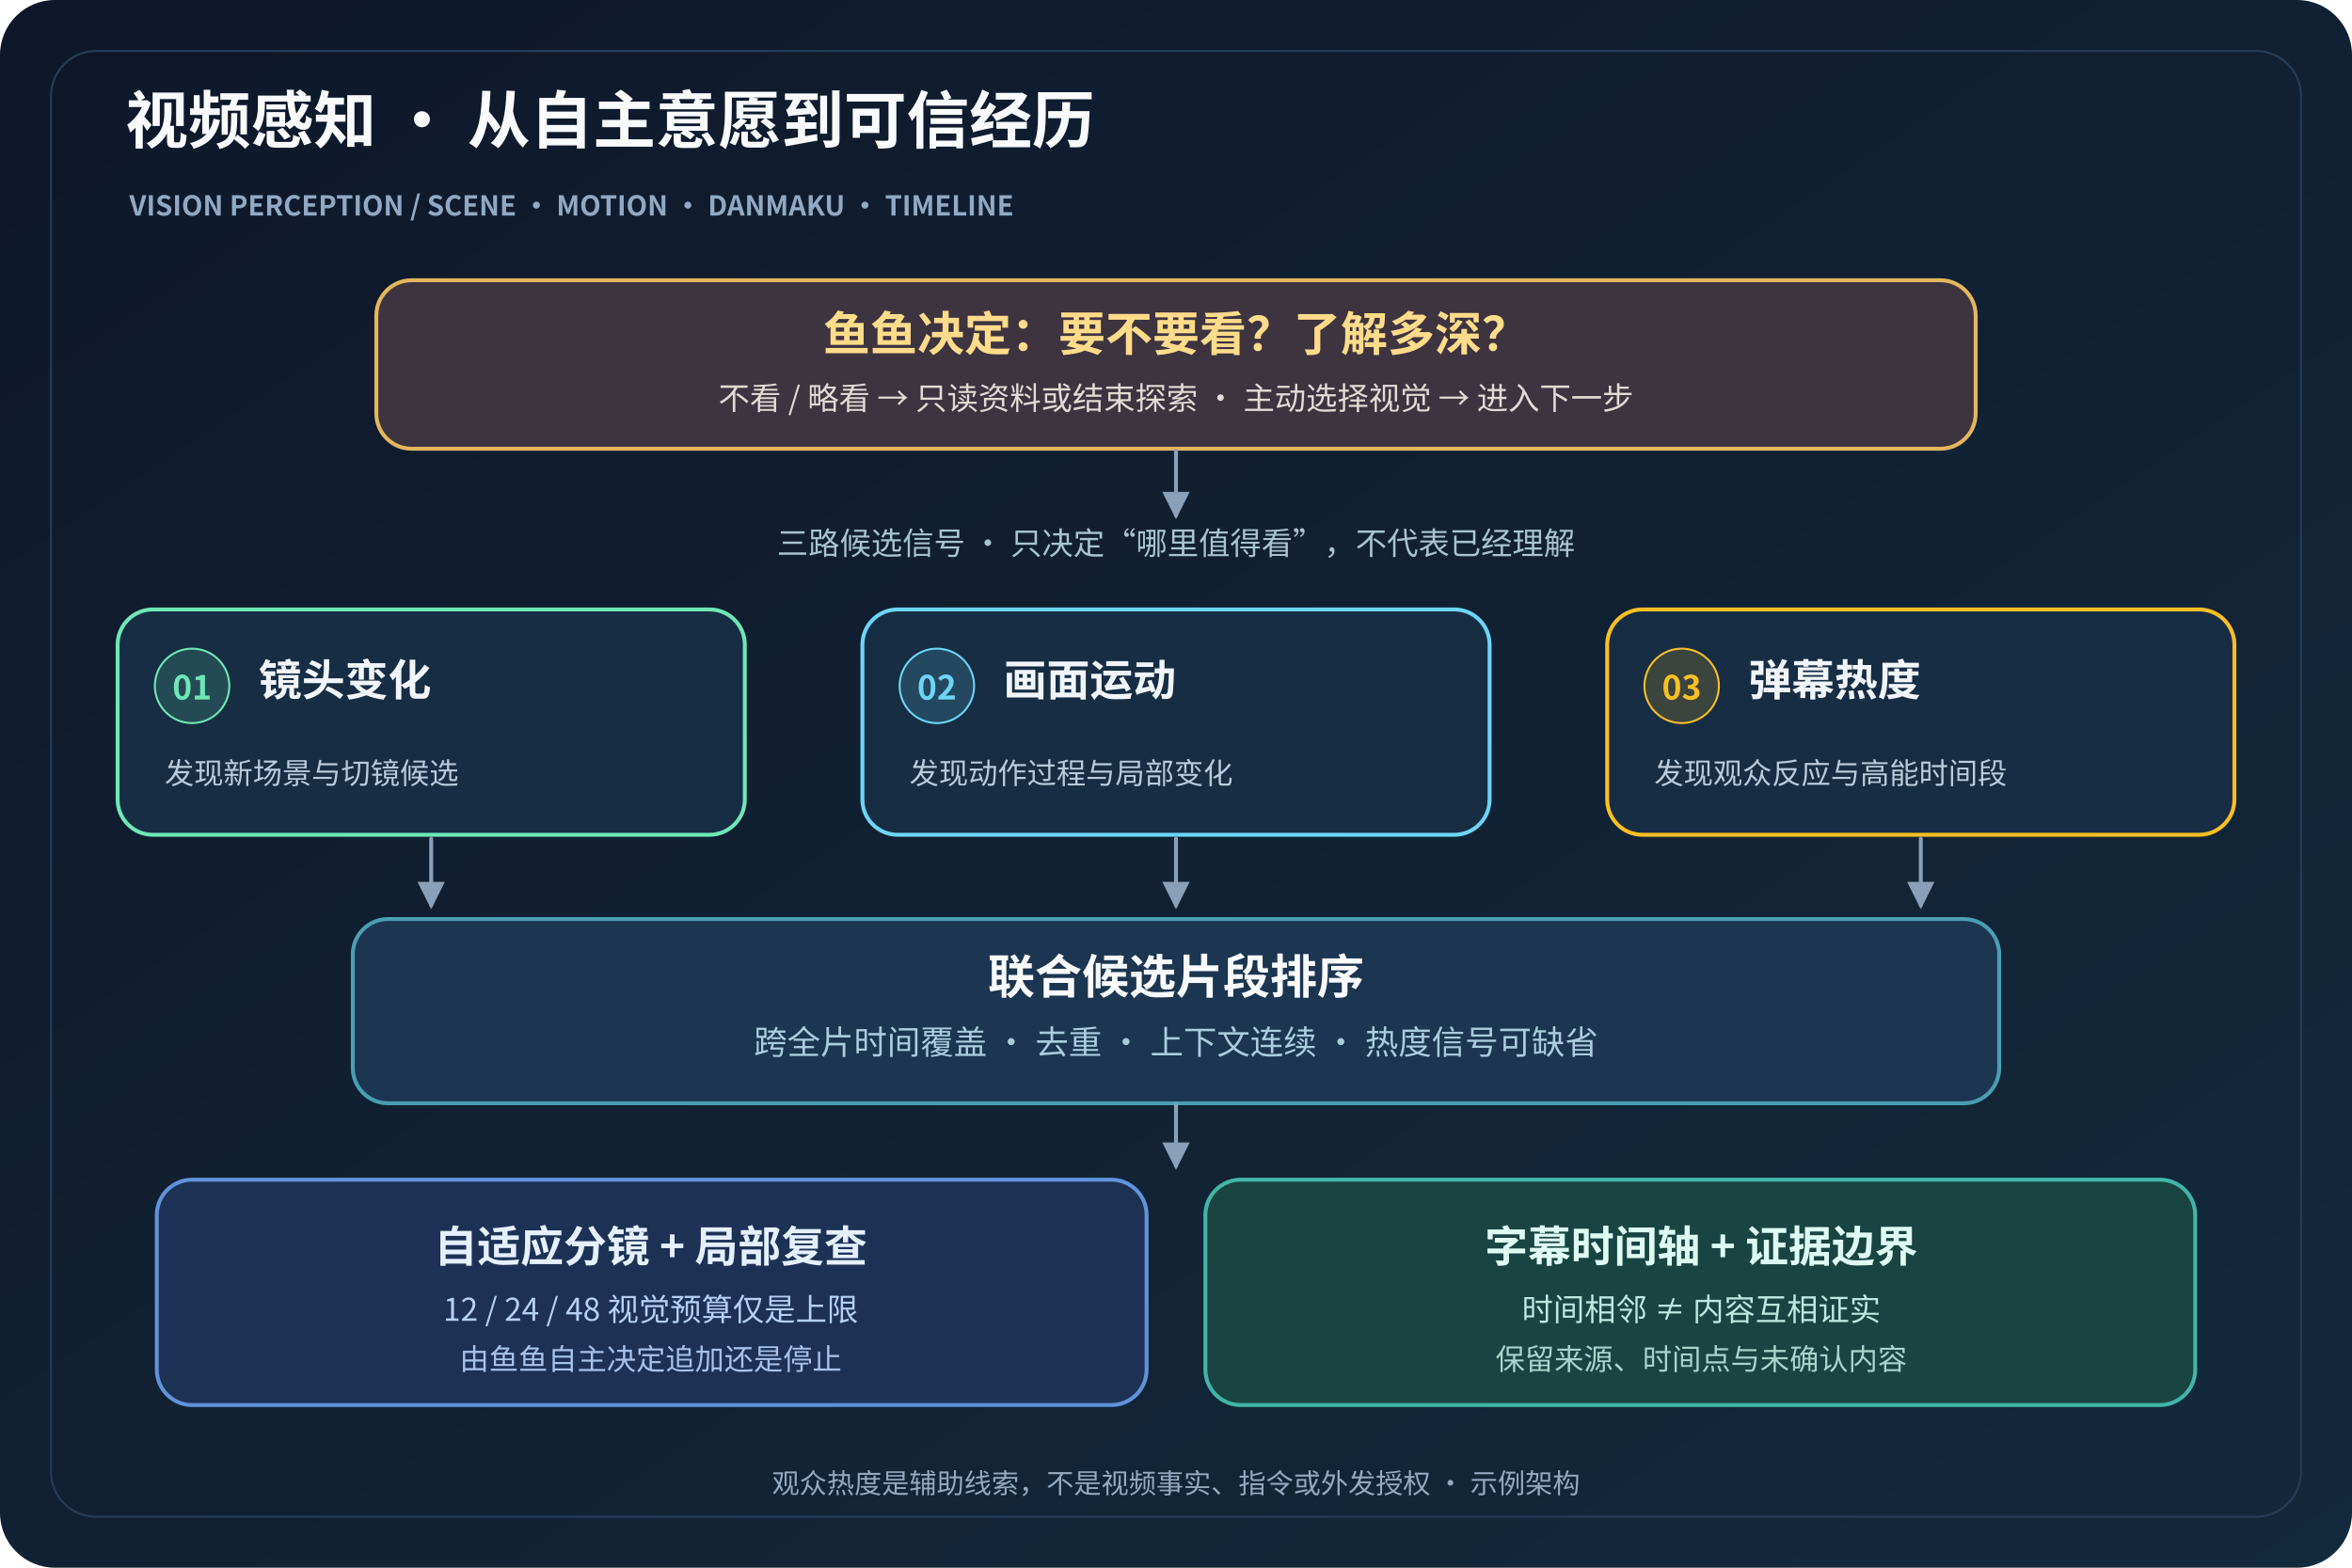
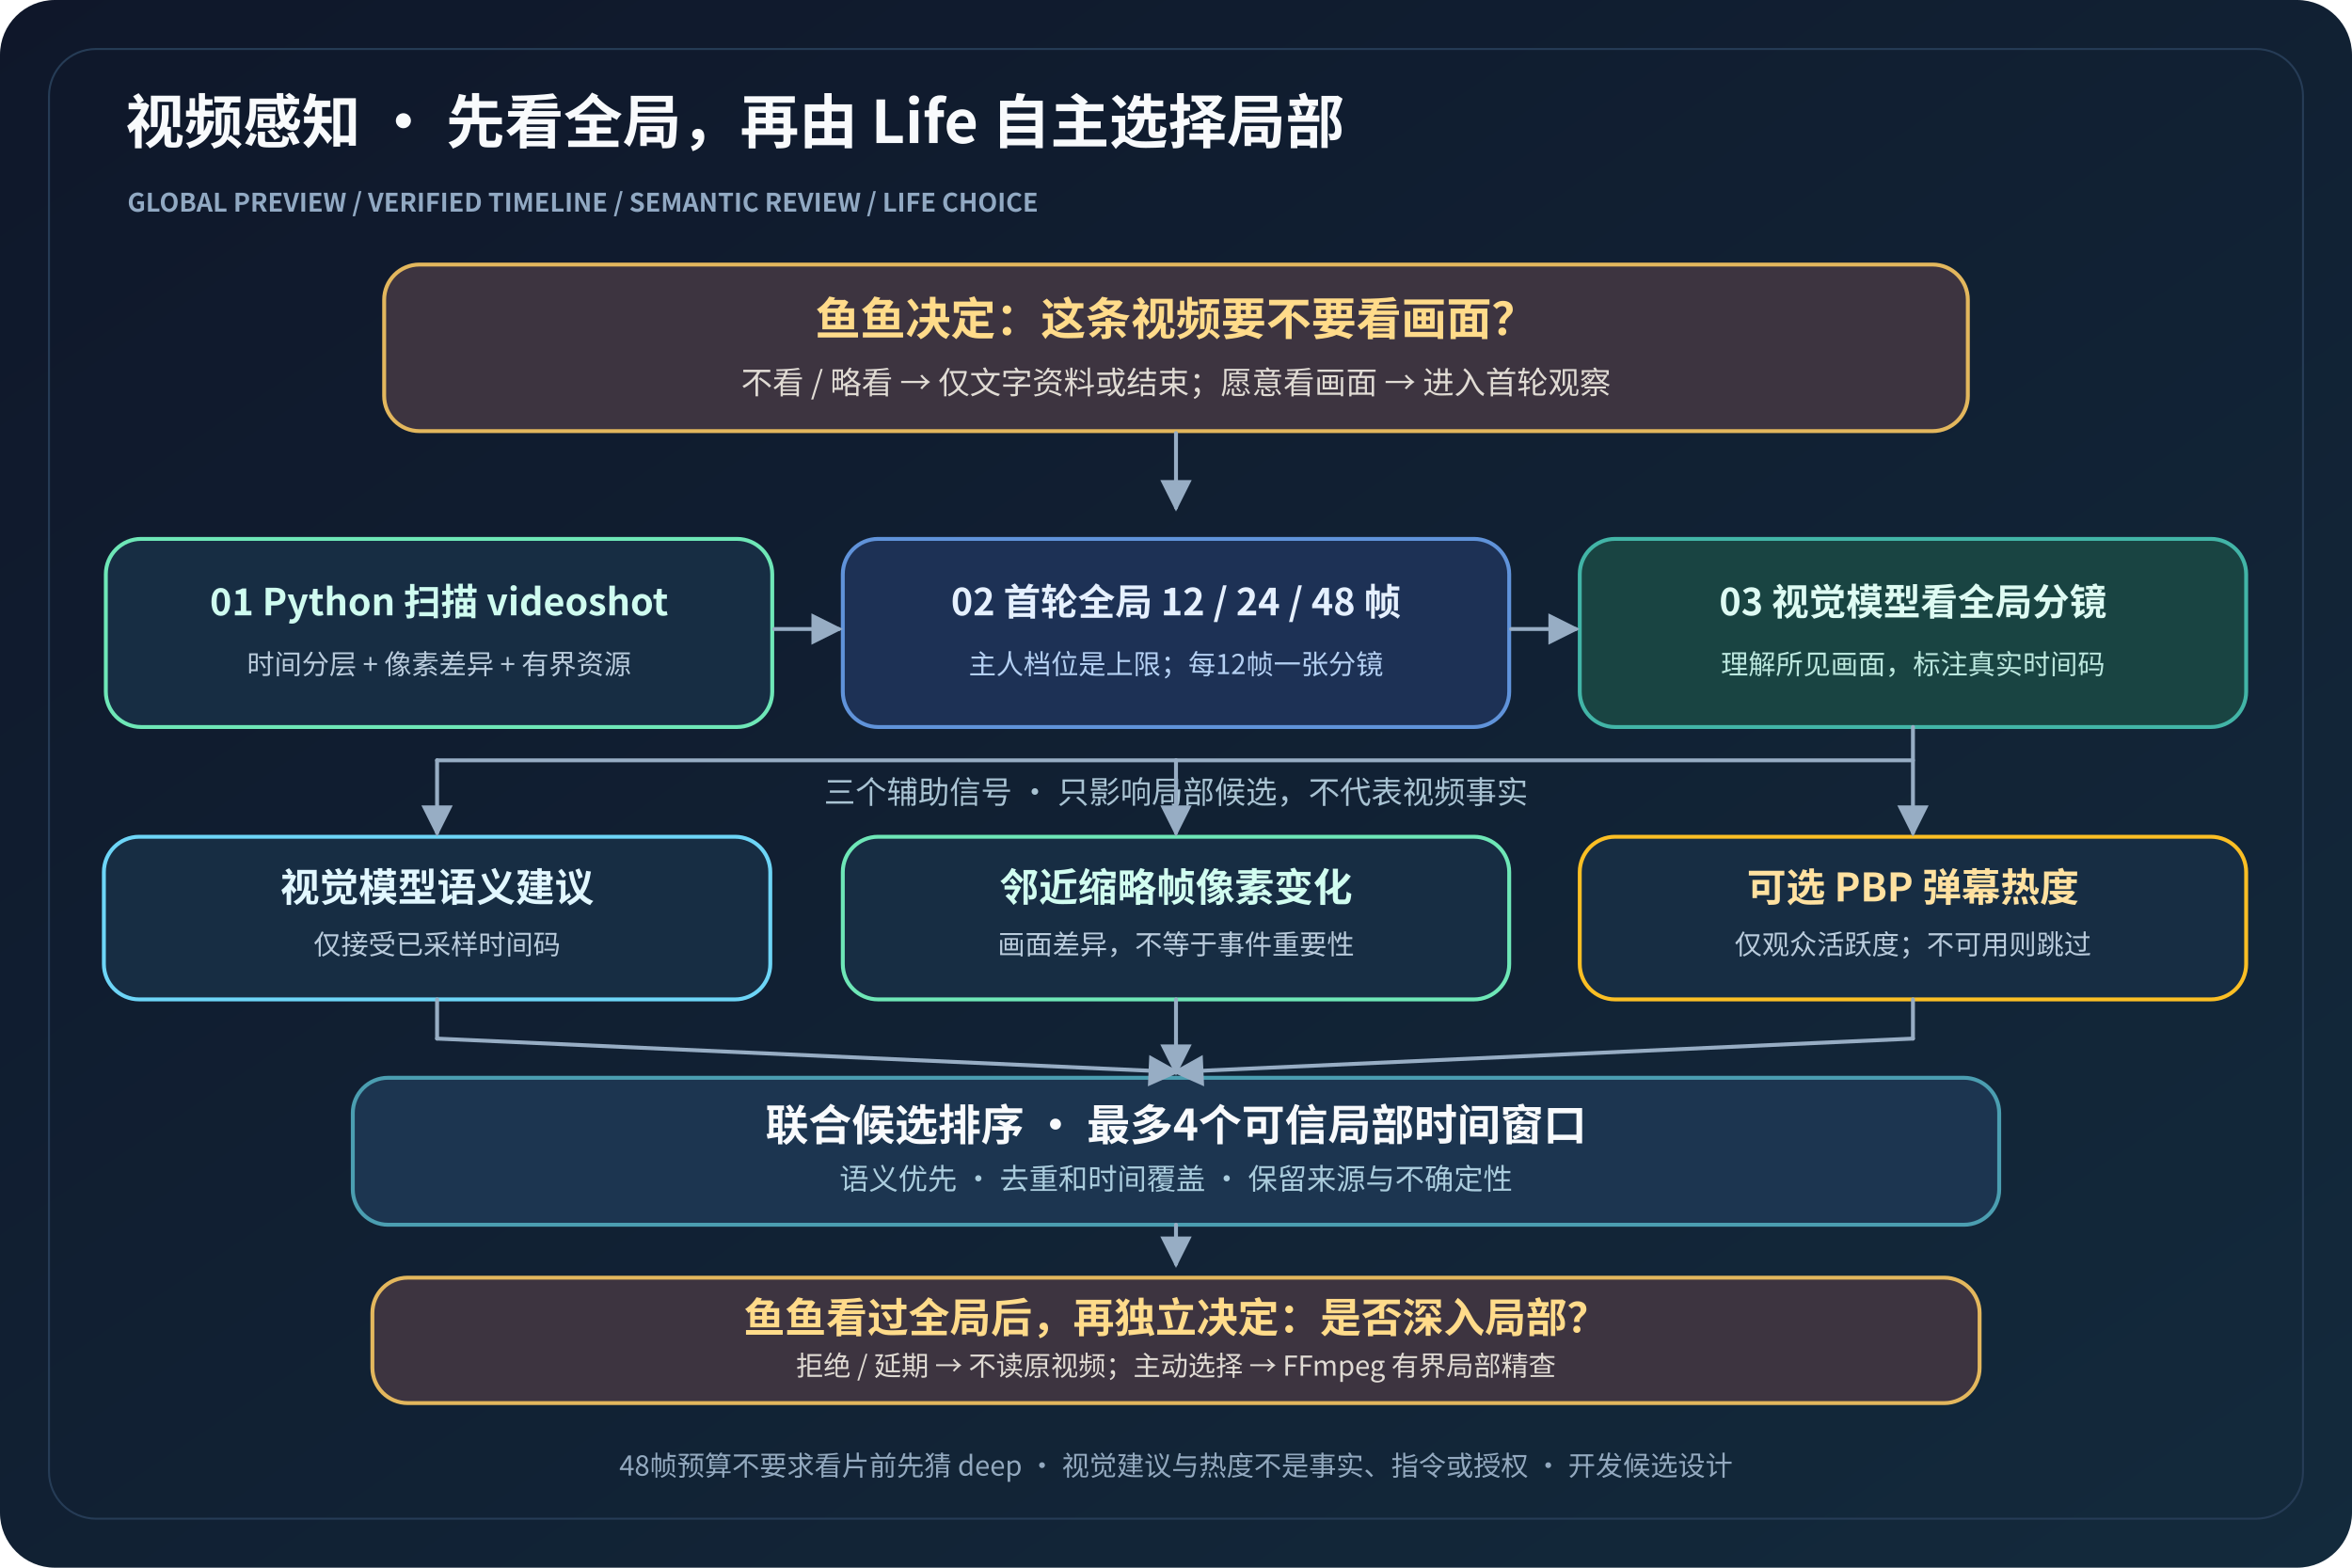
<svg xmlns="http://www.w3.org/2000/svg" viewBox="0 0 1200 800" width="1200" height="800" role="img" aria-labelledby="vtitle vdesc">
  <defs>
-     <marker id="arrow" markerWidth="7" markerHeight="7" refX="6" refY="3.5" orient="auto">
-       <path d="M0 0 L7 3.5 L0 7 Z" fill="#8AA0B8" />
-     </marker>
    <linearGradient id="bg" x1="0" y1="0" x2="1" y2="1">
      <stop stop-color="#0F172A" />
      <stop offset="1" stop-color="#132A3C" />
    </linearGradient>
+     <marker id="a" markerWidth="8" markerHeight="8" refX="7" refY="4" orient="auto">
+       <path d="M0 0 L8 4 L0 8Z" fill="#97ADC4" />
+     </marker>
  </defs>
  <rect width="1200" height="800" rx="28" fill="url(#bg)" />
-   <rect x="26" y="26" width="1148" height="748" rx="23" fill="none" stroke="#263C56" />
-   <text x="64" y="73" font-family="Noto Sans CJK SC,Microsoft YaHei,PingFang SC,sans-serif" font-size="32" font-weight="700" text-anchor="start" fill="#F8FAFC">视频感知 · 从自主意愿到可信经历</text>
-   <text x="66" y="110" font-family="Noto Sans CJK SC,Microsoft YaHei,PingFang SC,sans-serif" font-size="14" font-weight="600" text-anchor="start" fill="#91A9C3">VISION PERCEPTION  /  SCENE · MOTION · DANMAKU · TIMELINE</text>
-   <rect x="192" y="143" width="816" height="86" rx="18" fill="#3D3440" stroke="#E3B75D" stroke-width="2" />
-   <text x="600" y="179" font-family="Noto Sans CJK SC,Microsoft YaHei,PingFang SC,sans-serif" font-size="24" font-weight="700" text-anchor="middle" fill="#FFDB8A">鱼鱼决定：要不要看？了解多深？</text>
-   <text x="600" y="209" font-family="Noto Sans CJK SC,Microsoft YaHei,PingFang SC,sans-serif" font-size="16" font-weight="400" text-anchor="middle" fill="#E0DBD4">不看 / 略看  →  只读资料或结束探索     ·     主动选择视觉  →  进入下一步</text>
-   <path d="M600 230 L600 263" fill="none" stroke="#8AA0B8" stroke-width="2" stroke-linecap="round" marker-end="url(#arrow)" />
-   <text x="600" y="283" font-family="Noto Sans CJK SC,Microsoft YaHei,PingFang SC,sans-serif" font-size="16" font-weight="500" text-anchor="middle" fill="#A9C3D3">三路候选信号 · 只决定“哪里值得看”，不代表已经理解</text>
-   <rect x="60" y="311" width="320" height="115" rx="18" fill="#172D43" stroke="#6EE7B7" stroke-width="2" />
-   <circle cx="98" cy="350" r="19" fill="#6EE7B7" fill-opacity=".16" stroke="#6EE7B7" />
-   <text x="98" y="357" font-family="Noto Sans CJK SC,Microsoft YaHei,PingFang SC,sans-serif" font-size="17" font-weight="700" text-anchor="middle" fill="#6EE7B7">01</text>
-   <text x="132" y="355" font-family="Noto Sans CJK SC,Microsoft YaHei,PingFang SC,sans-serif" font-size="22" font-weight="700" text-anchor="start" fill="#F1F5F9">镜头变化</text>
-   <text x="84" y="400" font-family="Noto Sans CJK SC,Microsoft YaHei,PingFang SC,sans-serif" font-size="15" font-weight="400" text-anchor="start" fill="#B9CBDC">发现新场景与切镜候选</text>
-   <rect x="440" y="311" width="320" height="115" rx="18" fill="#172D43" stroke="#6DD5F7" stroke-width="2" />
-   <circle cx="478" cy="350" r="19" fill="#6DD5F7" fill-opacity=".16" stroke="#6DD5F7" />
-   <text x="478" y="357" font-family="Noto Sans CJK SC,Microsoft YaHei,PingFang SC,sans-serif" font-size="17" font-weight="700" text-anchor="middle" fill="#6DD5F7">02</text>
-   <text x="512" y="355" font-family="Noto Sans CJK SC,Microsoft YaHei,PingFang SC,sans-serif" font-size="22" font-weight="700" text-anchor="start" fill="#F1F5F9">画面运动</text>
-   <text x="464" y="400" font-family="Noto Sans CJK SC,Microsoft YaHei,PingFang SC,sans-serif" font-size="15" font-weight="400" text-anchor="start" fill="#B9CBDC">发现动作过程与局部变化</text>
-   <rect x="820" y="311" width="320" height="115" rx="18" fill="#172D43" stroke="#FBBF24" stroke-width="2" />
-   <circle cx="858" cy="350" r="19" fill="#FBBF24" fill-opacity=".16" stroke="#FBBF24" />
-   <text x="858" y="357" font-family="Noto Sans CJK SC,Microsoft YaHei,PingFang SC,sans-serif" font-size="17" font-weight="700" text-anchor="middle" fill="#FBBF24">03</text>
-   <text x="892" y="355" font-family="Noto Sans CJK SC,Microsoft YaHei,PingFang SC,sans-serif" font-size="22" font-weight="700" text-anchor="start" fill="#F1F5F9">弹幕热度</text>
-   <text x="844" y="400" font-family="Noto Sans CJK SC,Microsoft YaHei,PingFang SC,sans-serif" font-size="15" font-weight="400" text-anchor="start" fill="#B9CBDC">发现观众反应与高能时间段</text>
-   <path d="M220 428 L220 462" fill="none" stroke="#8AA0B8" stroke-width="2" stroke-linecap="round" marker-end="url(#arrow)" />
-   <path d="M600 428 L600 462" fill="none" stroke="#8AA0B8" stroke-width="2" stroke-linecap="round" marker-end="url(#arrow)" />
-   <path d="M980 428 L980 462" fill="none" stroke="#8AA0B8" stroke-width="2" stroke-linecap="round" marker-end="url(#arrow)" />
-   <rect x="180" y="469" width="840" height="94" rx="18" fill="#1C3550" stroke="#4B9EB1" stroke-width="2" />
-   <text x="600" y="507" font-family="Noto Sans CJK SC,Microsoft YaHei,PingFang SC,sans-serif" font-size="24" font-weight="700" text-anchor="middle" fill="#F8FAFC">联合候选片段排序</text>
-   <text x="600" y="538" font-family="Noto Sans CJK SC,Microsoft YaHei,PingFang SC,sans-serif" font-size="17" font-weight="400" text-anchor="middle" fill="#AACCDD">跨全片时间覆盖  ·  去重  ·  上下文连续  ·  热度信号可缺省</text>
-   <path d="M600 564 L600 595" fill="none" stroke="#8AA0B8" stroke-width="2" stroke-linecap="round" marker-end="url(#arrow)" />
-   <rect x="80" y="602" width="505" height="115" rx="18" fill="#1D3155" stroke="#6093DA" stroke-width="2" />
-   <text x="332" y="644" font-family="Noto Sans CJK SC,Microsoft YaHei,PingFang SC,sans-serif" font-size="22" font-weight="700" text-anchor="middle" fill="#E5F0FF">自适应分镜 + 局部复查</text>
-   <text x="332" y="674" font-family="Noto Sans CJK SC,Microsoft YaHei,PingFang SC,sans-serif" font-size="16" font-weight="400" text-anchor="middle" fill="#B4D0F3">12 / 24 / 48 视觉预算仅是上限</text>
-   <text x="332" y="699" font-family="Noto Sans CJK SC,Microsoft YaHei,PingFang SC,sans-serif" font-size="15" font-weight="400" text-anchor="middle" fill="#A7C2E9">由鱼鱼自主决定追加还是停止</text>
-   <rect x="615" y="602" width="505" height="115" rx="18" fill="#194442" stroke="#42B5A7" stroke-width="2" />
-   <text x="868" y="644" font-family="Noto Sans CJK SC,Microsoft YaHei,PingFang SC,sans-serif" font-size="22" font-weight="700" text-anchor="middle" fill="#DEFBF3">字幕时间轴 + 证据边界</text>
-   <text x="868" y="674" font-family="Noto Sans CJK SC,Microsoft YaHei,PingFang SC,sans-serif" font-size="16" font-weight="400" text-anchor="middle" fill="#BCE8DF">时间相邻 ≠ 内容互相证实</text>
-   <text x="868" y="699" font-family="Noto Sans CJK SC,Microsoft YaHei,PingFang SC,sans-serif" font-size="15" font-weight="400" text-anchor="middle" fill="#A8D4CC">保留来源、时间点与未确认内容</text>
-   <text x="600" y="762" font-family="Noto Sans CJK SC,Microsoft YaHei,PingFang SC,sans-serif" font-size="14" font-weight="400" text-anchor="middle" fill="#93A9BF">观众热度是辅助线索，不是视频事实、指令或外发授权  ·  示例架构</text>
+   <rect x="25" y="25" width="1150" height="750" rx="24" fill="none" stroke="#263C56" />
+   <text x="64" y="73" font-family="Noto Sans CJK SC,Microsoft YaHei,PingFang SC,sans-serif" font-size="30" font-weight="700" text-anchor="start" fill="#F8FAFC">视频感知 · 先看全局，再由 Life 自主选择局部</text>
+   <text x="65" y="108" font-family="Noto Sans CJK SC,Microsoft YaHei,PingFang SC,sans-serif" font-size="13" font-weight="700" text-anchor="start" fill="#91A9C3">GLOBAL PREVIEW  /  VERIFIED TIMELINE  /  SEMANTIC REVIEW  /  LIFE CHOICE</text>
+   <rect x="196" y="135" width="808" height="85" rx="18" fill="#3D3440" stroke="#E3B75D" stroke-width="2" />
+   <text x="600" y="171" font-family="Noto Sans CJK SC,Microsoft YaHei,PingFang SC,sans-serif" font-size="23" font-weight="700" text-anchor="middle" fill="#FFDB8A">鱼鱼决定：这条视频要不要看画面？</text>
+   <text x="600" y="201" font-family="Noto Sans CJK SC,Microsoft YaHei,PingFang SC,sans-serif" font-size="16" font-weight="400" text-anchor="middle" fill="#E0DBD4">不看 / 略看 → 仅文字资料或结束；愿意看画面 → 进入首轮观察</text>
+   <path d="M600 221 L600 259" fill="none" stroke="#97ADC4" stroke-width="2" stroke-linecap="round" marker-end="url(#a)" />
+   <rect x="54" y="275" width="340" height="96" rx="18" fill="#172D43" stroke="#6EE7B7" stroke-width="2" />
+   <text x="224" y="314" font-family="Noto Sans CJK SC,Microsoft YaHei,PingFang SC,sans-serif" font-size="19" font-weight="700" text-anchor="middle" fill="#CFFCF0">01  Python 扫描 videoshot</text>
+   <text x="224" y="344" font-family="Noto Sans CJK SC,Microsoft YaHei,PingFang SC,sans-serif" font-size="14" font-weight="400" text-anchor="middle" fill="#B9CBDC">时间分层 + 像素差异 + 有界资源</text>
+   <rect x="430" y="275" width="340" height="96" rx="18" fill="#1D3155" stroke="#6093DA" stroke-width="2" />
+   <text x="600" y="314" font-family="Noto Sans CJK SC,Microsoft YaHei,PingFang SC,sans-serif" font-size="19" font-weight="700" text-anchor="middle" fill="#E5F0FF">02  首轮全局 12 / 24 / 48 帧</text>
+   <text x="600" y="344" font-family="Noto Sans CJK SC,Microsoft YaHei,PingFang SC,sans-serif" font-size="14" font-weight="400" text-anchor="middle" fill="#B4D0F3">主人档位是上限；每12帧一张分镜</text>
+   <rect x="806" y="275" width="340" height="96" rx="18" fill="#194442" stroke="#42B5A7" stroke-width="2" />
+   <text x="976" y="314" font-family="Noto Sans CJK SC,Microsoft YaHei,PingFang SC,sans-serif" font-size="19" font-weight="700" text-anchor="middle" fill="#DEFBF3">03  视觉模型看全局分镜</text>
+   <text x="976" y="344" font-family="Noto Sans CJK SC,Microsoft YaHei,PingFang SC,sans-serif" font-size="14" font-weight="400" text-anchor="middle" fill="#BCE8DF">理解所见画面，标注真实时间码</text>
+   <path d="M395 321 L428 321" fill="none" stroke="#97ADC4" stroke-width="2" stroke-linecap="round" marker-end="url(#a)" />
+   <path d="M771 321 L804 321" fill="none" stroke="#97ADC4" stroke-width="2" stroke-linecap="round" marker-end="url(#a)" />
+   <text x="600" y="410" font-family="Noto Sans CJK SC,Microsoft YaHei,PingFang SC,sans-serif" font-size="16" font-weight="400" text-anchor="middle" fill="#A9C3D3">三个辅助信号 · 只影响局部候选，不代表视频事实</text>
+   <rect x="53" y="427" width="340" height="83" rx="18" fill="#172D43" stroke="#6DD5F7" stroke-width="2" />
+   <text x="223" y="460" font-family="Noto Sans CJK SC,Microsoft YaHei,PingFang SC,sans-serif" font-size="20" font-weight="700" text-anchor="middle" fill="#E1F7FF">视觉模型语义建议</text>
+   <text x="223" y="487" font-family="Noto Sans CJK SC,Microsoft YaHei,PingFang SC,sans-serif" font-size="14" font-weight="400" text-anchor="middle" fill="#B9CBDC">仅接受已采样时间码</text>
+   <rect x="430" y="427" width="340" height="83" rx="18" fill="#172D43" stroke="#6EE7B7" stroke-width="2" />
+   <text x="600" y="460" font-family="Noto Sans CJK SC,Microsoft YaHei,PingFang SC,sans-serif" font-size="20" font-weight="700" text-anchor="middle" fill="#D1FDF0">邻近缩略帧像素变化</text>
+   <text x="600" y="487" font-family="Noto Sans CJK SC,Microsoft YaHei,PingFang SC,sans-serif" font-size="14" font-weight="400" text-anchor="middle" fill="#B9CBDC">画面差异，不等于事件重要性</text>
+   <rect x="806" y="427" width="340" height="83" rx="18" fill="#172D43" stroke="#FBBF24" stroke-width="2" />
+   <text x="976" y="460" font-family="Noto Sans CJK SC,Microsoft YaHei,PingFang SC,sans-serif" font-size="20" font-weight="700" text-anchor="middle" fill="#FFE1A0">可选 PBP 弹幕热度</text>
+   <text x="976" y="487" font-family="Noto Sans CJK SC,Microsoft YaHei,PingFang SC,sans-serif" font-size="14" font-weight="400" text-anchor="middle" fill="#B9CBDC">仅观众活跃度；不可用则跳过</text>
+   <path d="M976 371 L976 425" fill="none" stroke="#97ADC4" stroke-width="2" stroke-linecap="round" marker-end="url(#a)" />
+   <path d="M976 388 L600 388" fill="none" stroke="#97ADC4" stroke-width="2" stroke-linecap="round" />
+   <path d="M600 388 L600 425" fill="none" stroke="#97ADC4" stroke-width="2" stroke-linecap="round" marker-end="url(#a)" />
+   <path d="M600 388 L223 388" fill="none" stroke="#97ADC4" stroke-width="2" stroke-linecap="round" />
+   <path d="M223 388 L223 425" fill="none" stroke="#97ADC4" stroke-width="2" stroke-linecap="round" marker-end="url(#a)" />
+   <rect x="180" y="550" width="840" height="75" rx="18" fill="#1C3550" stroke="#4B9EB1" stroke-width="2" />
+   <text x="600" y="582" font-family="Noto Sans CJK SC,Microsoft YaHei,PingFang SC,sans-serif" font-size="22" font-weight="700" text-anchor="middle" fill="#F8FAFC">联合候选排序 · 最多4个可信局部时间窗口</text>
+   <text x="600" y="607" font-family="Noto Sans CJK SC,Microsoft YaHei,PingFang SC,sans-serif" font-size="15" font-weight="400" text-anchor="middle" fill="#AACCDD">语义优先 · 去重和时间覆盖 · 保留来源与不确定性</text>
+   <path d="M223 510 L223 530" fill="none" stroke="#97ADC4" stroke-width="2" stroke-linecap="round" />
+   <path d="M223 530 L600 547" fill="none" stroke="#97ADC4" stroke-width="2" stroke-linecap="round" marker-end="url(#a)" />
+   <path d="M600 510 L600 530" fill="none" stroke="#97ADC4" stroke-width="2" stroke-linecap="round" />
+   <path d="M600 530 L600 547" fill="none" stroke="#97ADC4" stroke-width="2" stroke-linecap="round" marker-end="url(#a)" />
+   <path d="M976 510 L976 530" fill="none" stroke="#97ADC4" stroke-width="2" stroke-linecap="round" />
+   <path d="M976 530 L600 547" fill="none" stroke="#97ADC4" stroke-width="2" stroke-linecap="round" marker-end="url(#a)" />
+   <path d="M600 625 L600 645" fill="none" stroke="#97ADC4" stroke-width="2" stroke-linecap="round" marker-end="url(#a)" />
+   <rect x="190" y="652" width="820" height="64" rx="18" fill="#3D3440" stroke="#E3B75D" stroke-width="2" />
+   <text x="600" y="680" font-family="Noto Sans CJK SC,Microsoft YaHei,PingFang SC,sans-serif" font-size="21" font-weight="700" text-anchor="middle" fill="#FFDB8A">鱼鱼看过全局后，再独立决定：是否深入局部？</text>
+   <text x="600" y="702" font-family="Noto Sans CJK SC,Microsoft YaHei,PingFang SC,sans-serif" font-size="14" font-weight="400" text-anchor="middle" fill="#E0DBD4">拒绝 / 延期 → 不读原视频；主动选择 → FFmpeg 有界局部精查</text>
+   <text x="600" y="753" font-family="Noto Sans CJK SC,Microsoft YaHei,PingFang SC,sans-serif" font-size="14" font-weight="400" text-anchor="middle" fill="#93A9BF">48帧预算不要求看片前先猜 deep · 视觉建议与热度不是事实、指令或授权 · 开发候选设计</text>
</svg>
